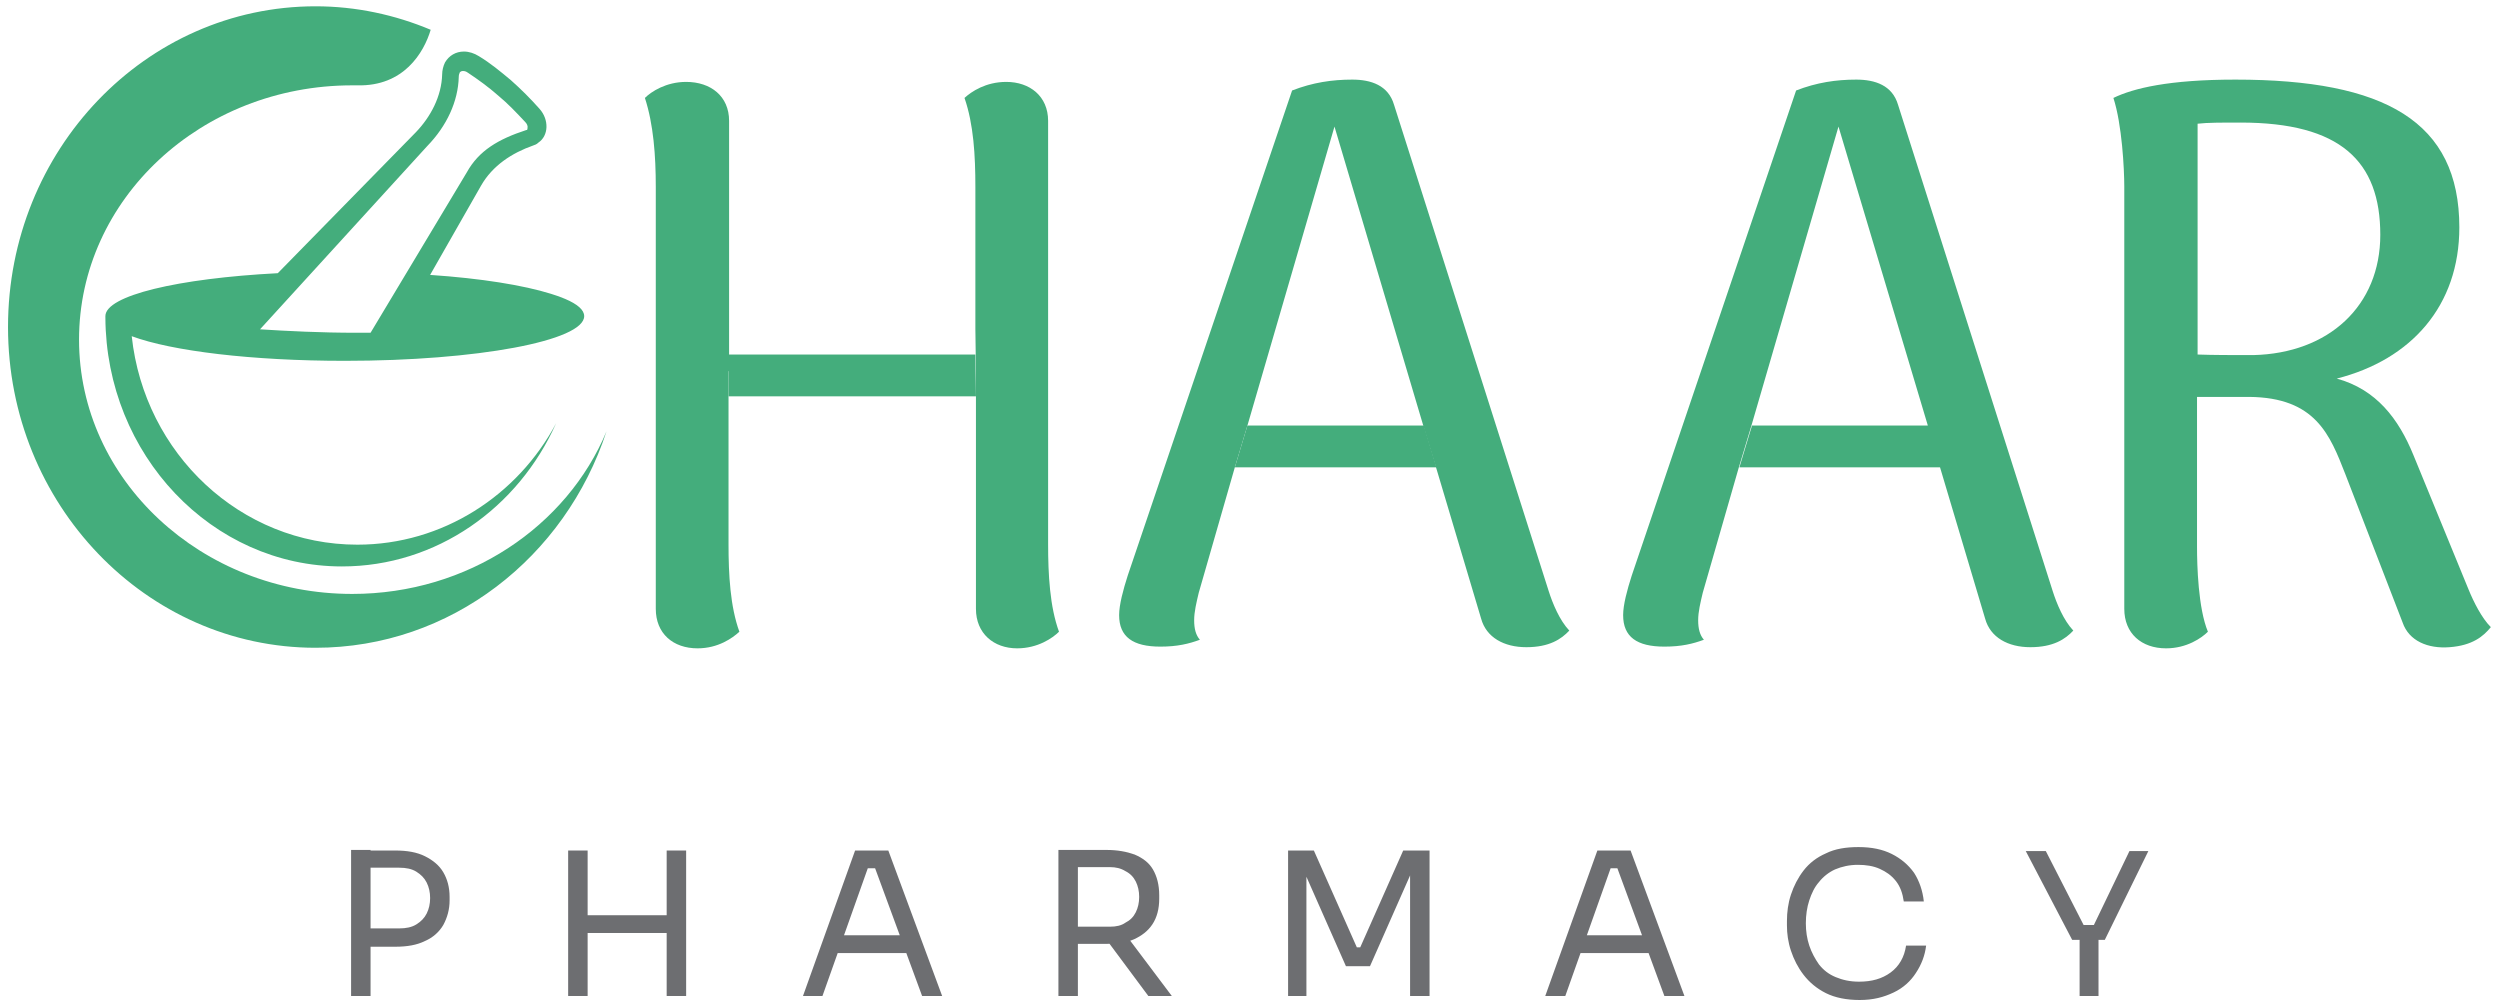
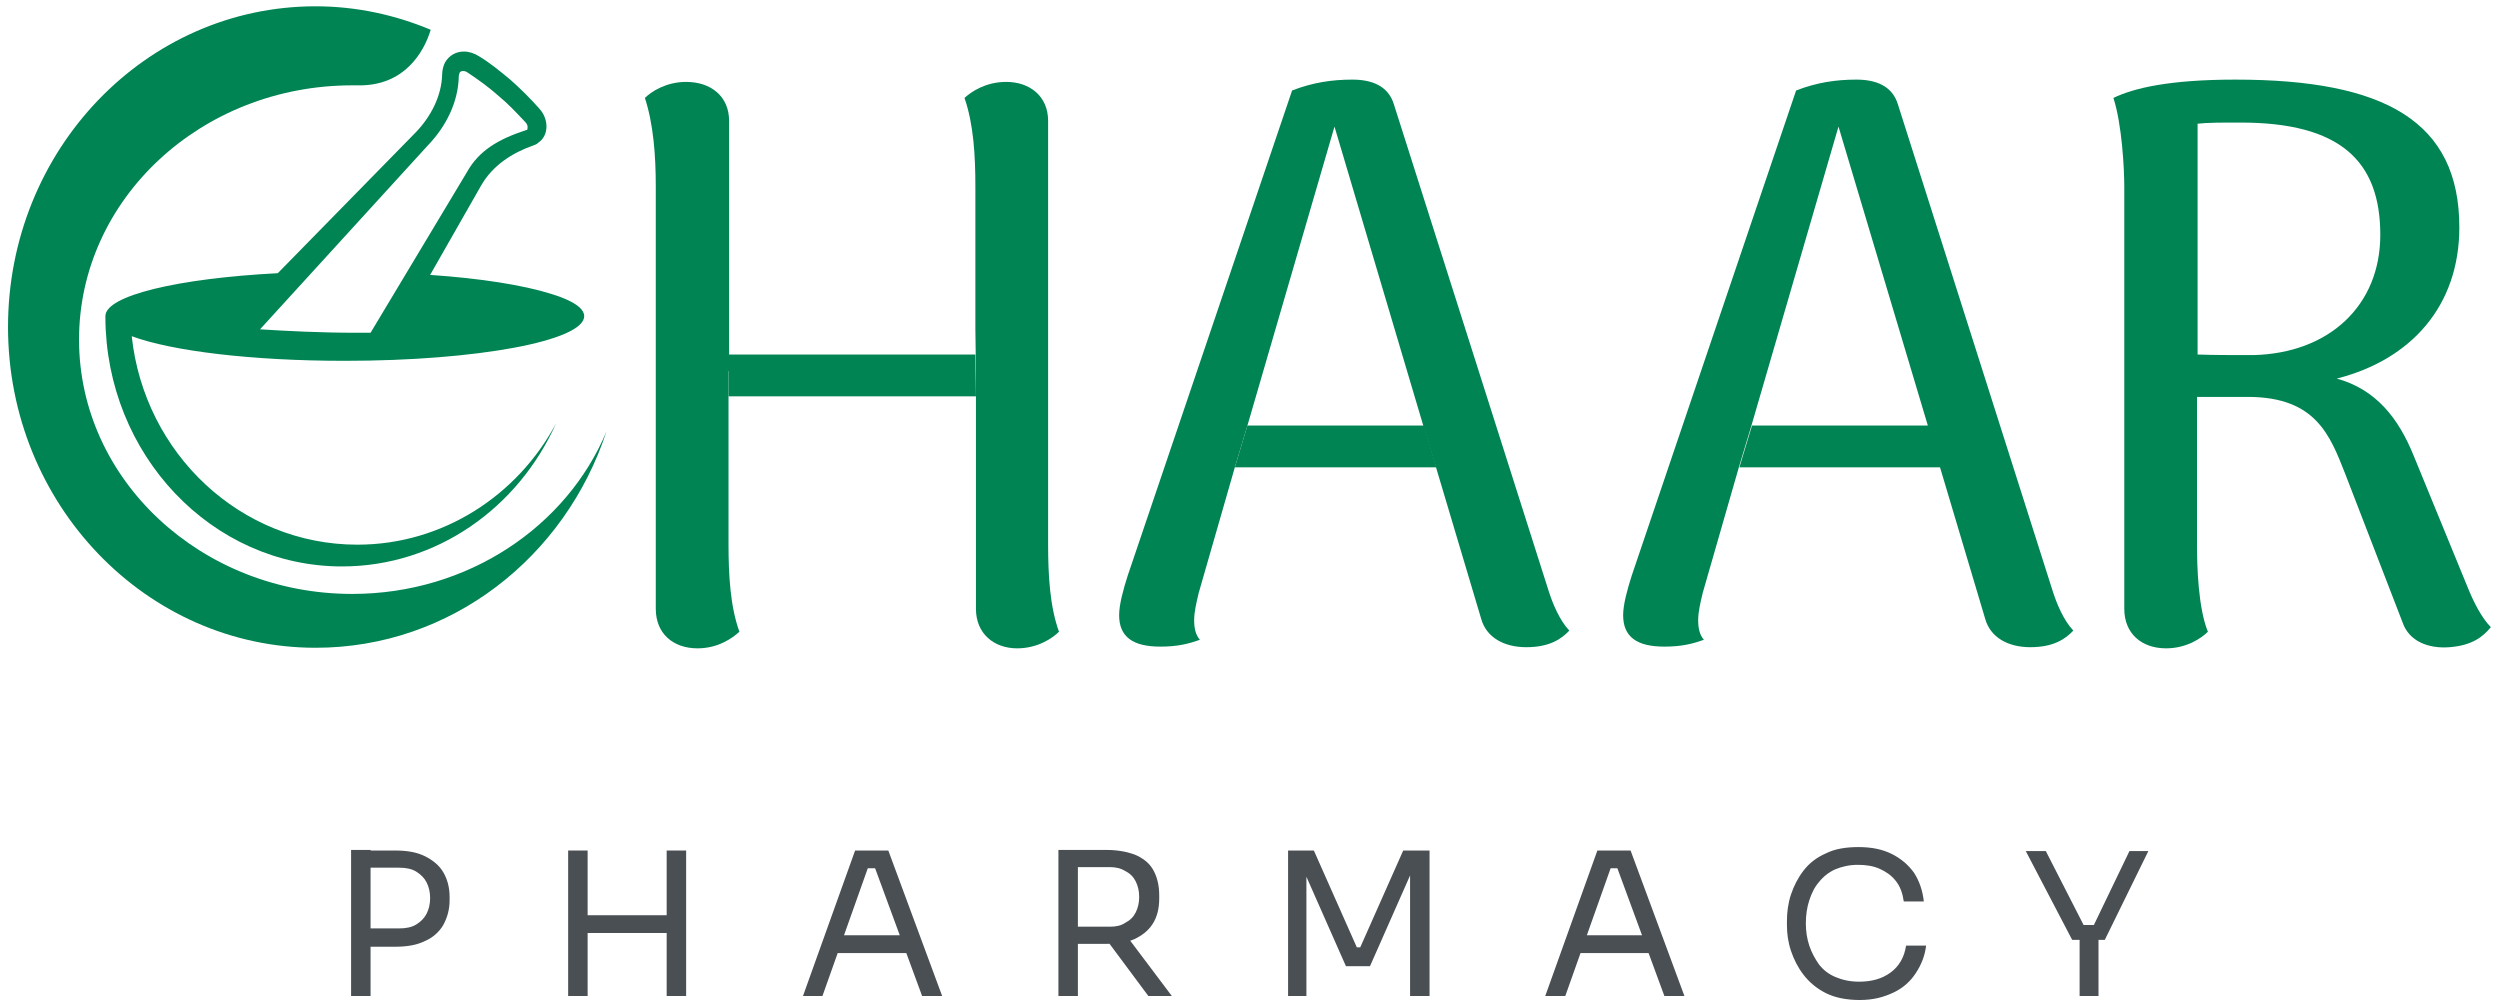
<svg xmlns="http://www.w3.org/2000/svg" version="1.1" id="Layer_1" x="0px" y="0px" viewBox="0 0 436.5 175.7" style="enable-background:new 0 0 436.5 175.7;" xml:space="preserve">
  <style type="text/css">
- 	.st0{fill:#6D6E71;}
- 	.st1{fill:#44AD7C;}
+ 	.st0{fill:#4A4F54;}
+ 	.st1{fill:#008454;}
</style>
  <g>
    <g>
      <g>
        <g>
          <path class="st0" d="M61.3,173.9v-25.5h3.4v25.5H61.3z M64,165.1v-3h5.7c1.2,0,2.2-0.2,3-0.7c0.8-0.5,1.4-1.1,1.8-1.9      s0.6-1.7,0.6-2.7c0-1-0.2-1.9-0.6-2.7c-0.4-0.8-1-1.4-1.8-1.9c-0.8-0.5-1.8-0.7-3-0.7H64v-3h5c2.1,0,3.8,0.3,5.2,1      c1.4,0.7,2.5,1.6,3.2,2.8c0.7,1.2,1.1,2.6,1.1,4.3v0.6c0,1.6-0.4,3-1.1,4.3c-0.7,1.2-1.8,2.2-3.2,2.8c-1.4,0.7-3.1,1-5.2,1H64z" />
          <path class="st0" d="M99.2,173.9v-25.4h3.4v25.4H99.2z M101.9,162.9v-3.1h15.1v3.1H101.9z M116.4,173.9v-25.4h3.4v25.4H116.4z" />
          <path class="st0" d="M140.2,173.9l9.1-25.4h5.8l9.4,25.4H161l-8.5-23.1l1.7,0.8H150l1.8-0.8l-8.2,23.1H140.2z M145.6,166.4      l1.1-3.1h10.9l1.1,3.1H145.6z" />
          <path class="st0" d="M184.8,173.9v-25.5h3.4v25.5H184.8z M187,164.8v-3h6.8c1.1,0,2-0.2,2.7-0.7c0.8-0.4,1.4-1,1.8-1.8      c0.4-0.8,0.6-1.7,0.6-2.7c0-1-0.2-1.9-0.6-2.7c-0.4-0.8-1-1.4-1.8-1.8c-0.8-0.5-1.7-0.7-2.7-0.7H187v-3h6.2      c1.9,0,3.5,0.3,4.9,0.8c1.4,0.6,2.5,1.4,3.2,2.6s1.1,2.7,1.1,4.5v0.6c0,1.8-0.4,3.3-1.2,4.5c-0.8,1.2-1.9,2-3.2,2.6      c-1.4,0.6-3,0.8-4.8,0.8H187z M200.5,173.9l-8.4-11.3h4l8.5,11.3H200.5z" />
          <path class="st0" d="M224.9,173.9v-25.4h4.5l7.5,16.9h0.6l7.5-16.9h4.6v25.4h-3.4v-21.6l0.2,0.1l-7.2,16.3h-4.2l-7.2-16.3      l0.3-0.1v21.6H224.9z" />
          <path class="st0" d="M269.8,173.9l9.1-25.4h5.8l9.4,25.4h-3.5l-8.5-23.1l1.7,0.8h-4.1l1.8-0.8l-8.2,23.1H269.8z M275.3,166.4      l1.1-3.1h10.9l1.1,3.1H275.3z" />
          <path class="st0" d="M324.7,174.6c-2.3,0-4.3-0.4-5.9-1.2c-1.6-0.8-2.9-1.9-3.9-3.2c-1-1.3-1.7-2.7-2.2-4.2      c-0.5-1.5-0.7-3-0.7-4.4v-0.8c0-1.5,0.2-3.1,0.7-4.6c0.5-1.5,1.2-2.9,2.2-4.2c1-1.3,2.3-2.3,3.9-3c1.6-0.8,3.5-1.1,5.7-1.1      c2.3,0,4.2,0.4,5.8,1.2c1.6,0.8,2.9,1.9,3.9,3.3c0.9,1.4,1.5,3.1,1.7,5h-3.5c-0.2-1.4-0.6-2.6-1.4-3.6s-1.7-1.6-2.8-2.1      c-1.1-0.5-2.4-0.7-3.8-0.7c-1.5,0-2.8,0.3-4,0.8c-1.1,0.5-2.1,1.3-2.8,2.2c-0.8,0.9-1.3,2-1.7,3.2s-0.6,2.6-0.6,4      c0,1.4,0.2,2.7,0.6,3.9s1,2.3,1.7,3.3c0.8,1,1.7,1.7,2.9,2.2c1.2,0.5,2.5,0.8,4.1,0.8c2.2,0,4-0.5,5.5-1.6s2.4-2.7,2.7-4.7h3.5      c-0.2,1.7-0.8,3.3-1.8,4.8c-0.9,1.4-2.2,2.6-3.9,3.4S327.1,174.6,324.7,174.6z" />
          <path class="st0" d="M361.8,164.1l-8.1-15.5h3.5l6.8,13.3l-1.3-0.4h4.1l-1.4,0.4l6.4-13.3h3.3l-7.6,15.5H361.8z M363.1,173.9      v-10.6h3.3v10.6H363.1z" />
        </g>
      </g>
    </g>
    <g>
      <path class="st1" d="M170.3,57.4V32.6c0-5.4-0.3-10.9-1.9-15.5c1.2-1.1,3.7-2.8,7.3-2.8c4.1,0,7.3,2.5,7.3,6.8V95    c0,5.4,0.3,10.9,1.9,15.3c-1.1,1.1-3.7,2.9-7.3,2.9c-4.1,0-7.2-2.6-7.2-6.9V64.8L170.3,57.4z" />
      <path class="st1" d="M127.2,64.8V95c0,5.4,0.3,10.9,1.9,15.3c-1.2,1.1-3.7,2.9-7.3,2.9c-4.3,0-7.3-2.6-7.3-6.9V32.6    c0-5.4-0.4-10.9-1.9-15.5c1.1-1.1,3.7-2.8,7.2-2.8c4.3,0,7.5,2.5,7.5,6.8v36.3V64.8z" />
      <path class="st1" d="M248.5,74.3L233,22.1l-15.2,52.2l-2.2,7.3l-6.3,21.9c-0.4,1.7-0.8,3.3-0.8,4.8c0,1.5,0.3,2.6,1,3.4    c-1.9,0.7-3.9,1.2-6.9,1.2c-4.8,0-7.2-1.7-7.2-5.5c0-1.8,0.7-4.4,1.5-6.9l28.7-84.7c3.6-1.4,7-1.9,10.5-1.9c3.3,0,6.3,1,7.3,4.4    l27,84.9c0.7,2.2,1.9,5.1,3.6,6.9c-1.4,1.5-3.5,2.9-7.5,2.9c-3.9,0-7-1.7-7.9-5l-7.9-26.5L248.5,74.3z" />
      <path class="st1" d="M336.6,74.3l-15.6-52.2l-15.2,52.2l-2.2,7.3l-6.3,21.9c-0.4,1.7-0.8,3.3-0.8,4.8c0,1.5,0.3,2.6,1,3.4    c-1.9,0.7-3.9,1.2-6.9,1.2c-4.8,0-7.2-1.7-7.2-5.5c0-1.8,0.7-4.4,1.5-6.9l28.7-84.7c3.6-1.4,7-1.9,10.5-1.9c3.3,0,6.3,1,7.3,4.4    l27,84.9c0.7,2.2,1.9,5.1,3.6,6.9c-1.4,1.5-3.5,2.9-7.5,2.9c-3.9,0-7-1.7-7.9-5l-7.9-26.5L336.6,74.3z M250.8,81.6h-35.2l2.2-7.3    h30.8L250.8,81.6z M338.9,81.6h-35.2l2.2-7.3h30.8L338.9,81.6z" />
      <g>
        <path class="st1" d="M61.5,103.7c-26.3,0-47.7-19.9-47.7-44.4c0-24.5,21.3-44.4,47.7-44.4c0.3,0,0.5,0,0.8,0c0,0,0.1,0,0.1,0     c8.1,0.2,11.6-5.7,12.8-9.7c-6.2-2.6-13-4.1-20.1-4.1c-29.7,0-53.7,25.1-53.7,56c0,30.9,24.1,56,53.7,56     c23.6,0,43.6-15.8,50.8-37.8C99,91.9,81.7,103.7,61.5,103.7z" />
      </g>
      <path class="st1" d="M431,102.9l-9.6-23.4c-2.6-6.4-6.5-11.5-13.4-13.4c13-3.3,21.4-12.7,21.4-26.4c0-18.5-13-25.8-39.1-25.8    c-11.6,0-17.8,1.5-21.3,3.2c1.5,4.6,1.9,12.4,1.9,15.5v73.7c0,4.3,3,6.9,7.3,6.9c3.6,0,6.2-1.8,7.3-2.9    c-1.7-4.1-1.9-11.6-1.9-14.8V69.3h9.1c11.6,0.1,14.1,6.6,16.8,13.5l10,25.9c1.1,3.2,4.4,4.6,8.2,4.3c4-0.3,5.9-1.9,7.2-3.5    C433.3,107.9,431.9,105.1,431,102.9z M393.4,62c-3.7,0-6.9,0-9.7-0.1V21.6c1.7-0.2,4.1-0.2,7.5-0.2c17.4,0,24.4,6.7,24.4,19.6    C415.6,53.4,406.6,61.7,393.4,62z" />
      <polygon class="st1" points="127.2,61.9 170.3,61.9 170.4,69.2 127.2,69.2   " />
      <path class="st1" d="M102,55.2c0-1.1-1.2-2.1-3.3-3c-0.7-0.3-1.5-0.6-2.5-0.9c-4.8-1.5-12.2-2.7-21.1-3.3L84,32.4    c2-3.5,5.4-5.7,9.1-7c0.3-0.1,0.6-0.2,0.9-0.5c1.8-1.2,1.9-4,0.2-5.9c-1.6-1.8-3.2-3.4-5-5c-1.8-1.5-3.6-3-5.6-4.2    c-0.8-0.5-1.7-0.8-2.6-0.8c-1.4,0-2.6,0.7-3.3,1.9c-0.3,0.6-0.5,1.4-0.5,2.1c-0.1,3.8-2,7.4-4.6,10.1L48.5,47.7    c-17.4,0.9-30.1,3.9-30.1,7.5c0,0.1,0,0.2,0,0.2c0.1,24,18.6,43.5,41.3,43.5c16.5,0,30.8-10.2,37.4-25    c-6.7,12.6-19.8,21.2-34.7,21.2C42,95.1,25.2,79.2,23,58.7C30,61.3,44,63,60.2,63C83.3,63,102,59.5,102,55.2z M74.6,25.5    c3.4-3.5,5.4-7.8,5.5-12.1c0-0.3,0.1-0.6,0.2-0.8c0.1-0.1,0.3-0.2,0.5-0.2c0.2,0,0.5,0,0.9,0.3c1.8,1.2,3.6,2.5,5.3,4    c1.7,1.4,3.2,3,4.7,4.6c0.3,0.3,0.5,0.7,0.4,1.1c0,0.1,0,0.2-0.1,0.3c0,0-0.1,0-0.1,0c-4.9,1.6-8.3,3.6-10.4,7.4l-16.8,28    c-0.8,0-1.6,0-2.4,0c-6.3,0-12.1-0.3-16.9-0.6L74.6,25.5z" />
    </g>
  </g>
</svg>
